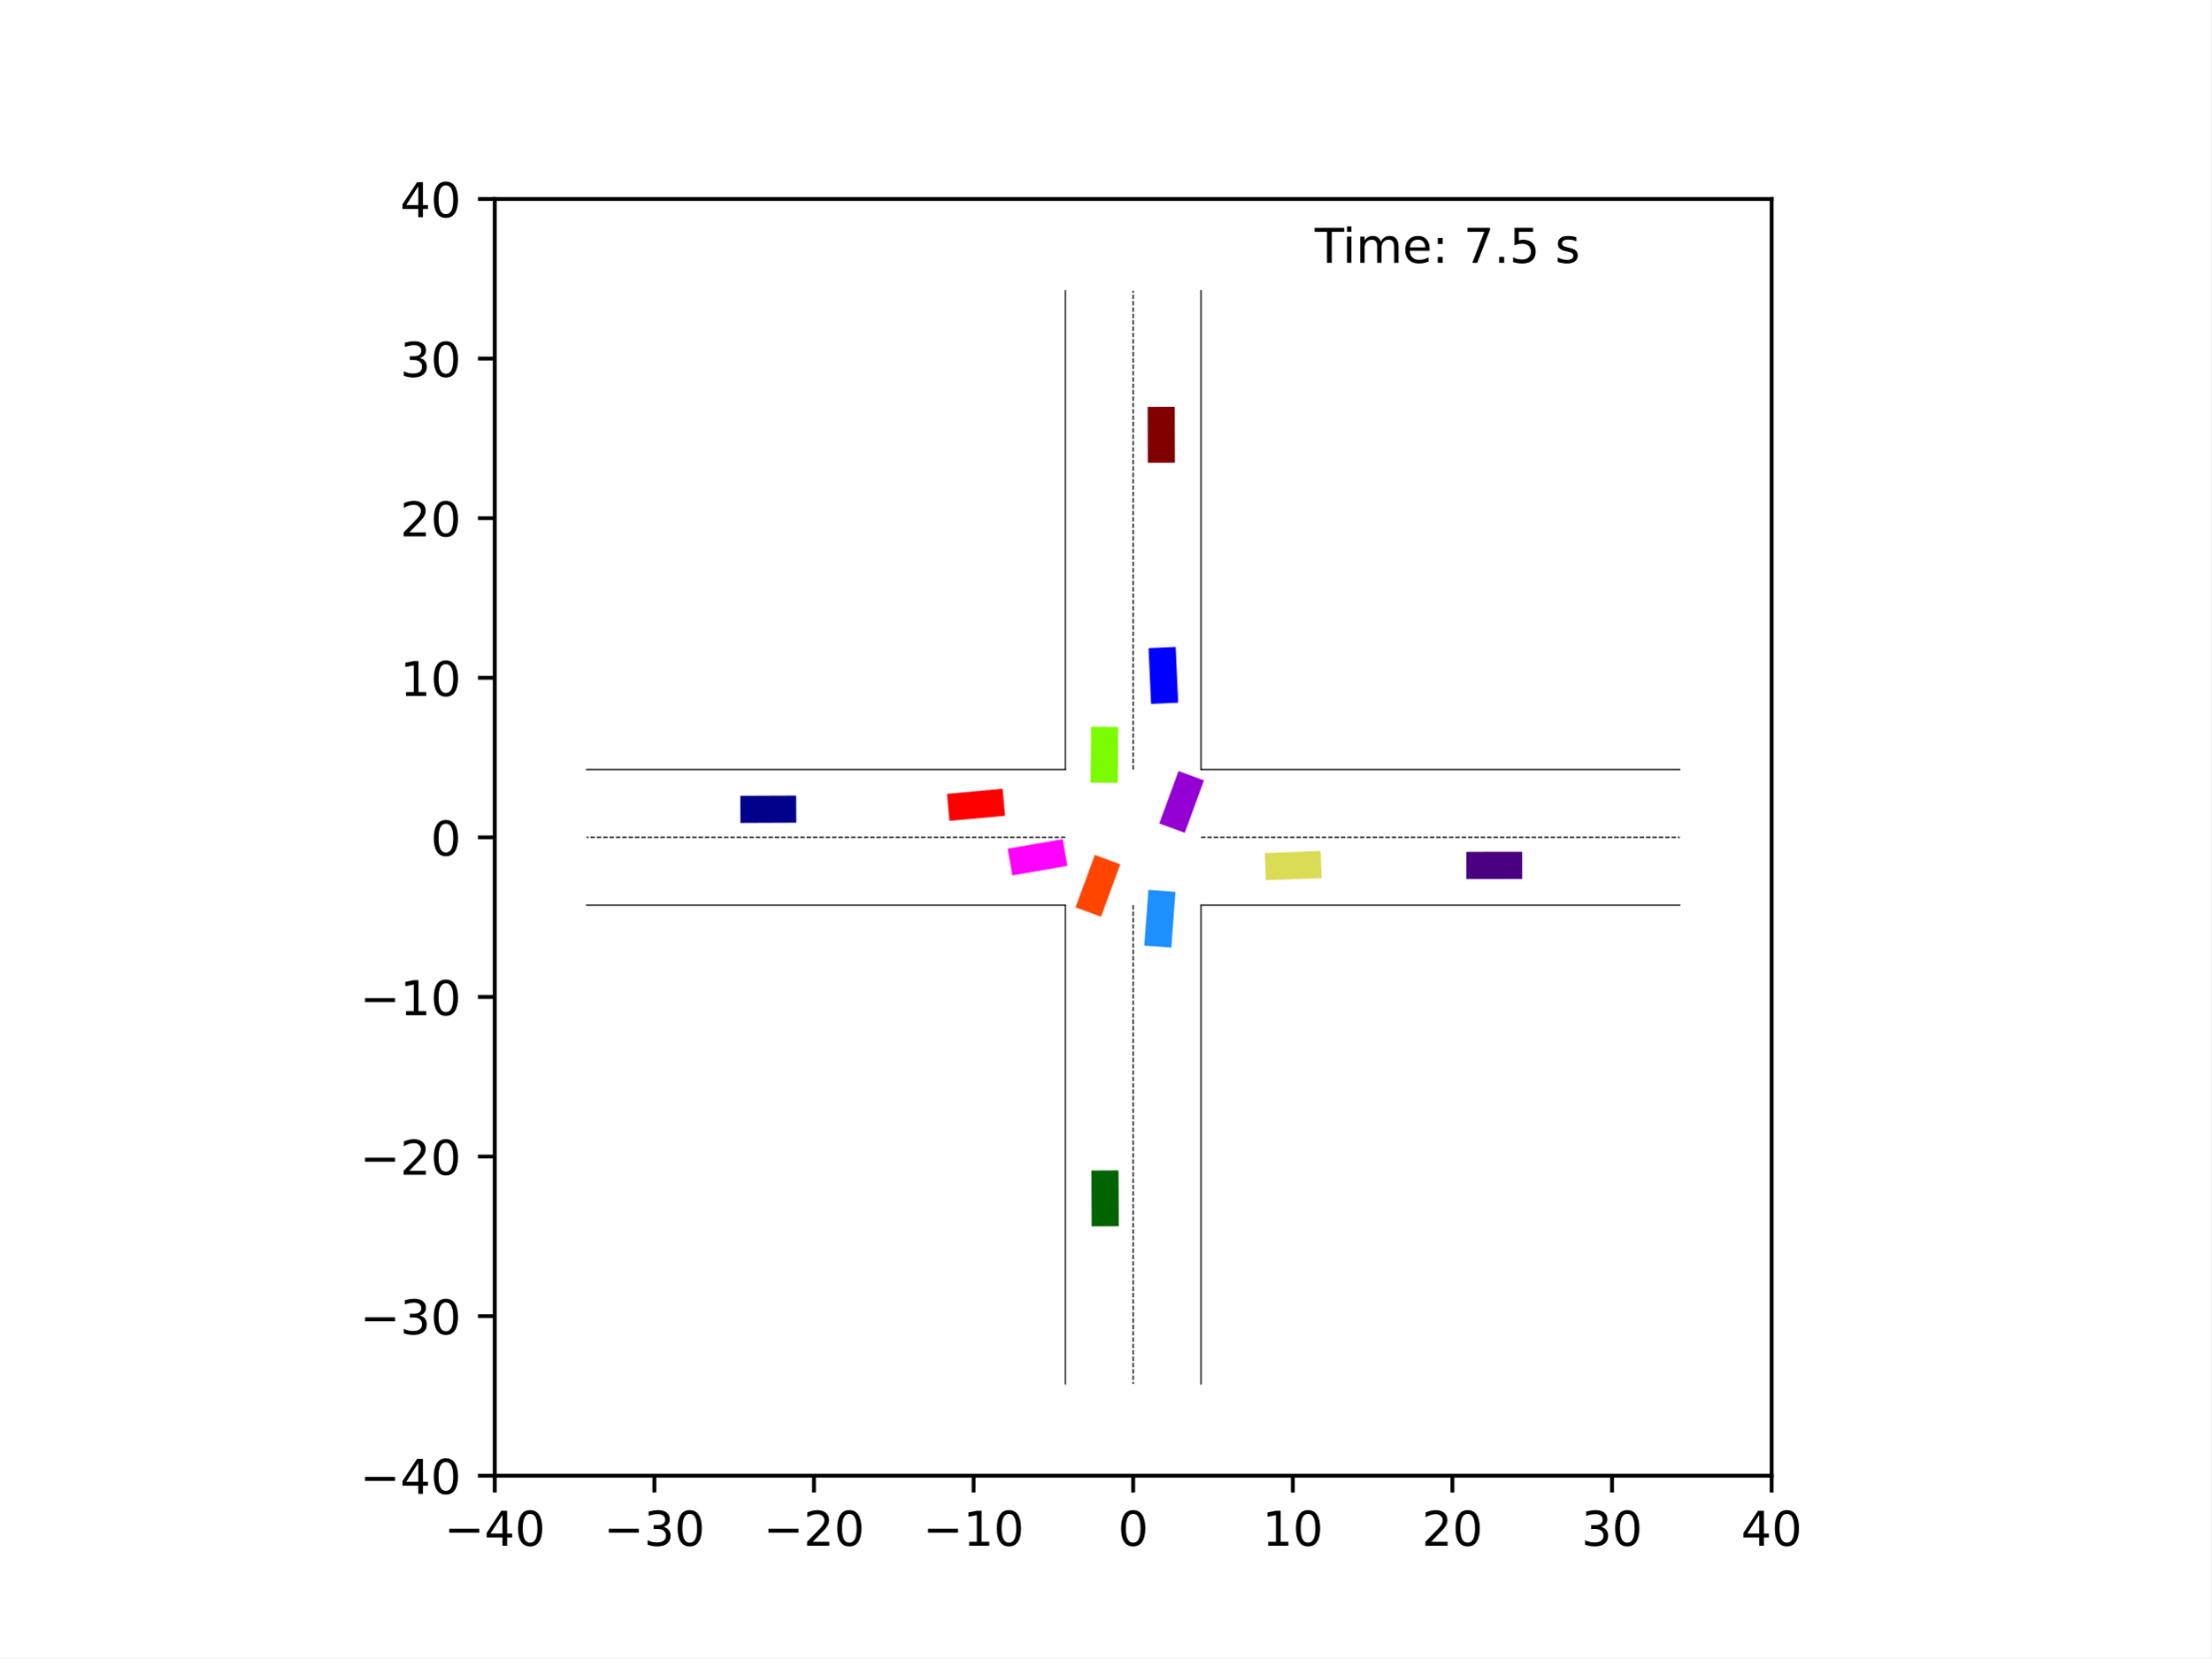
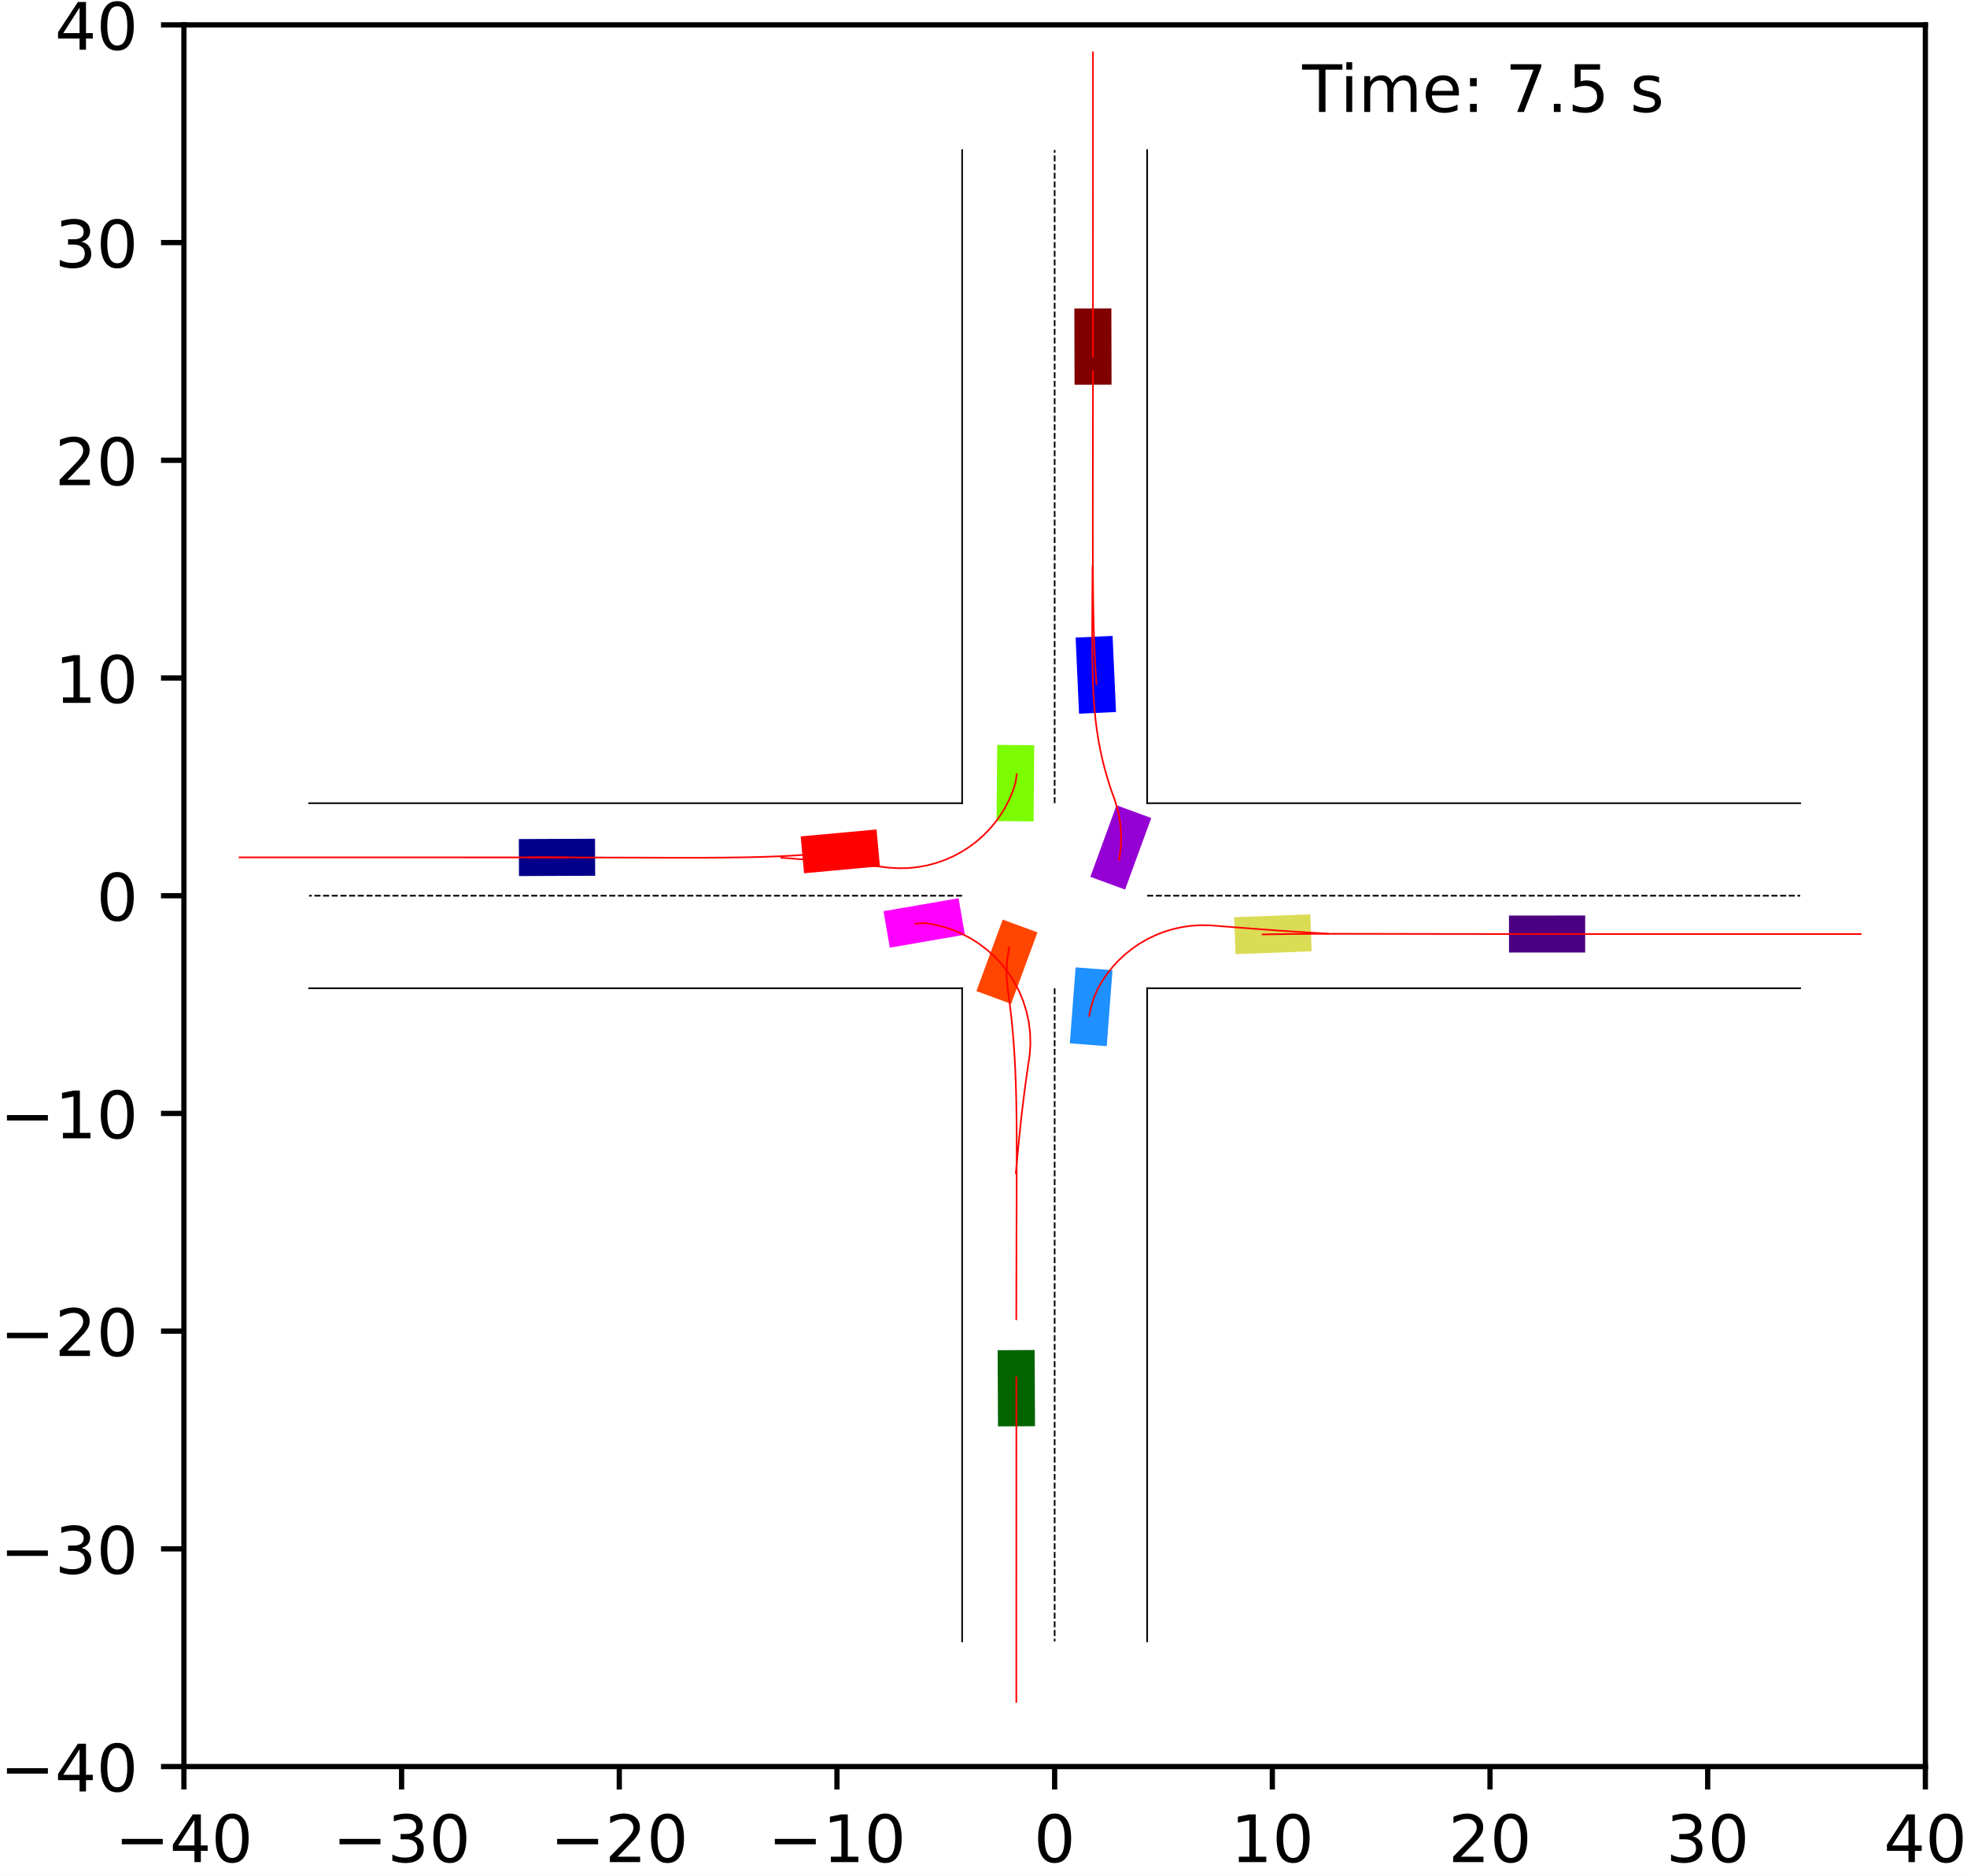
- <svg xmlns="http://www.w3.org/2000/svg" xmlns:xlink="http://www.w3.org/1999/xlink" width="460.8pt" height="345.6pt" viewBox="0 0 460.8 345.6" version="1.1">
+ <svg xmlns="http://www.w3.org/2000/svg" xmlns:xlink="http://www.w3.org/1999/xlink" width="300.579pt" height="286.589pt" viewBox="0 0 300.579 286.589" version="1.1">
  <defs>
    <style type="text/css">*{stroke-linejoin: round; stroke-linecap: butt}</style>
  </defs>
  <g id="figure_1">
    <g id="patch_1">
-       <path d="M 0 345.6  L 460.8 345.6  L 460.8 0  L 0 0  z " style="fill: #ffffff" />
+       <path d="M 0 286.589  L 300.579 286.589  L 300.579 0  L 0 0  z " style="fill: #ffffff" />
    </g>
    <g id="axes_1">
      <g id="patch_2">
-         <path d="M 103.104 307.584  L 369.216 307.584  L 369.216 41.472  L 103.104 41.472  z " style="fill: #ffffff" />
+         <path d="M 28.105 269.911  L 294.217 269.911  L 294.217 3.799  L 28.105 3.799  z " style="fill: #ffffff" />
      </g>
      <g id="patch_3">
-         <path d="M 165.924 165.824  L 154.282 165.87  L 154.304 171.525  L 165.947 171.478  z " clip-path="url(#peabeed988a)" style="fill: #00008b" />
+         <path d="M 90.926 128.151  L 79.283 128.197  L 79.306 133.852  L 90.948 133.806  z " clip-path="url(#pcbe30317bc)" style="fill: #00008b" />
      </g>
      <g id="patch_4">
-         <path d="M 244.856 96.439  L 244.826 84.796  L 239.172 84.811  L 239.202 96.453  z " clip-path="url(#peabeed988a)" style="fill: #800000" />
+         <path d="M 169.857 58.766  L 169.827 47.123  L 164.172 47.138  L 164.202 58.78  z " clip-path="url(#pcbe30317bc)" style="fill: #800000" />
      </g>
      <g id="patch_5">
-         <path d="M 227.448 243.969  L 227.506 255.611  L 233.161 255.583  L 233.103 243.941  z " clip-path="url(#peabeed988a)" style="fill: #006400" />
+         <path d="M 152.449 206.296  L 152.506 217.938  L 158.161 217.91  L 158.104 206.268  z " clip-path="url(#pcbe30317bc)" style="fill: #006400" />
      </g>
      <g id="patch_6">
-         <path d="M 305.59 183.212  L 317.232 183.207  L 317.23 177.552  L 305.588 177.557  z " clip-path="url(#peabeed988a)" style="fill: #4b0082" />
+         <path d="M 230.591 145.539  L 242.233 145.535  L 242.231 139.88  L 230.588 139.884  z " clip-path="url(#pcbe30317bc)" style="fill: #4b0082" />
      </g>
      <g id="patch_7">
-         <path d="M 245.539 146.461  L 245.013 134.83  L 239.364 135.086  L 239.89 146.716  z " clip-path="url(#peabeed988a)" style="fill: #0000ff" />
+         <path d="M 170.539 108.79  L 170.015 97.16  L 164.365 97.414  L 164.889 109.045  z " clip-path="url(#pcbe30317bc)" style="fill: #0000ff" />
      </g>
      <g id="patch_8">
-         <path d="M 208.944 164.401  L 197.351 165.466  L 197.868 171.098  L 209.462 170.033  z " clip-path="url(#peabeed988a)" style="fill: #ff0000" />
+         <path d="M 133.945 126.731  L 122.352 127.795  L 122.869 133.426  L 134.462 132.362  z " clip-path="url(#pcbe30317bc)" style="fill: #ff0000" />
      </g>
      <g id="patch_9">
-         <path d="M 263.799 183.458  L 275.434 183.025  L 275.223 177.374  L 263.589 177.807  z " clip-path="url(#peabeed988a)" style="fill: #dbdc56" />
+         <path d="M 188.802 145.79  L 200.437 145.35  L 200.223 139.699  L 188.589 140.139  z " clip-path="url(#pcbe30317bc)" style="fill: #dbdc56" />
      </g>
      <g id="patch_10">
-         <path d="M 246.908 173.585  L 250.915 162.654  L 245.606 160.708  L 241.599 171.639  z " clip-path="url(#peabeed988a)" style="fill: #9400d3" />
+         <path d="M 171.925 135.916  L 175.927 124.983  L 170.617 123.039  L 166.615 133.972  z " clip-path="url(#pcbe30317bc)" style="fill: #9400d3" />
      </g>
      <g id="patch_11">
-         <path d="M 244.107 197.508  L 244.97 185.897  L 239.331 185.478  L 238.468 197.088  z " clip-path="url(#peabeed988a)" style="fill: #1e90ff" />
+         <path d="M 169.119 159.842  L 170.003 148.233  L 164.364 147.804  L 163.48 159.413  z " clip-path="url(#pcbe30317bc)" style="fill: #1e90ff" />
      </g>
      <g id="patch_12">
-         <path d="M 228.166 178.191  L 224.15 189.119  L 229.458 191.07  L 233.473 180.142  z " clip-path="url(#peabeed988a)" style="fill: #ff4500" />
+         <path d="M 153.227 140.502  L 149.206 151.428  L 154.513 153.381  L 158.534 142.455  z " clip-path="url(#pcbe30317bc)" style="fill: #ff4500" />
      </g>
      <g id="patch_13">
-         <path d="M 227.385 151.486  L 227.288 163.128  L 232.942 163.175  L 233.039 151.533  z " clip-path="url(#peabeed988a)" style="fill: #7cfc00" />
+         <path d="M 152.384 113.813  L 152.288 125.455  L 157.943 125.501  L 158.038 113.859  z " clip-path="url(#pcbe30317bc)" style="fill: #7cfc00" />
      </g>
      <g id="patch_14">
-         <path d="M 210.97 182.464  L 222.442 180.479  L 221.478 174.907  L 210.006 176.891  z " clip-path="url(#peabeed988a)" style="fill: #ff00ff" />
+         <path d="M 135.971 144.794  L 147.444 142.813  L 146.481 137.24  L 135.009 139.222  z " clip-path="url(#pcbe30317bc)" style="fill: #ff00ff" />
      </g>
      <g id="matplotlib.axis_1">
        <g id="xtick_1">
          <g id="line2d_1">
            <defs>
-               <path id="medadb342d0" d="M 0 0  L 0 3.5  " style="stroke: #000000; stroke-width: 0.8" />
+               <path id="m600cafced4" d="M 0 0  L 0 3.5  " style="stroke: #000000; stroke-width: 0.8" />
            </defs>
            <g>
-               <use xlink:href="#medadb342d0" x="103.104" y="307.584" style="stroke: #000000; stroke-width: 0.8" />
+               <use xlink:href="#m600cafced4" x="28.105" y="269.911" style="stroke: #000000; stroke-width: 0.8" />
            </g>
          </g>
          <g id="text_1">
-             <g transform="translate(92.55166 322.1824) scale(0.1 -0.1)">
+             <g transform="translate(17.55234 284.5097) scale(0.1 -0.1)">
              <defs>
                <path id="DejaVuSans-2212" d="M 678 2272  L 4684 2272  L 4684 1741  L 678 1741  L 678 2272  z " transform="scale(0.015625)" />
                <path id="DejaVuSans-34" d="M 2419 4116  L 825 1625  L 2419 1625  L 2419 4116  z M 2253 4666  L 3047 4666  L 3047 1625  L 3713 1625  L 3713 1100  L 3047 1100  L 3047 0  L 2419 0  L 2419 1100  L 313 1100  L 313 1709  L 2253 4666  z " transform="scale(0.015625)" />
                <path id="DejaVuSans-30" d="M 2034 4250  Q 1547 4250 1301 3770  Q 1056 3291 1056 2328  Q 1056 1369 1301 889  Q 1547 409 2034 409  Q 2525 409 2770 889  Q 3016 1369 3016 2328  Q 3016 3291 2770 3770  Q 2525 4250 2034 4250  z M 2034 4750  Q 2819 4750 3233 4129  Q 3647 3509 3647 2328  Q 3647 1150 3233 529  Q 2819 -91 2034 -91  Q 1250 -91 836 529  Q 422 1150 422 2328  Q 422 3509 836 4129  Q 1250 4750 2034 4750  z " transform="scale(0.015625)" />
              </defs>
              <use xlink:href="#DejaVuSans-2212" />
              <use xlink:href="#DejaVuSans-34" x="83.789" />
              <use xlink:href="#DejaVuSans-30" x="147.412" />
            </g>
          </g>
        </g>
        <g id="xtick_2">
          <g id="line2d_2">
            <g>
-               <use xlink:href="#medadb342d0" x="136.368" y="307.584" style="stroke: #000000; stroke-width: 0.8" />
+               <use xlink:href="#m600cafced4" x="61.369" y="269.911" style="stroke: #000000; stroke-width: 0.8" />
            </g>
          </g>
          <g id="text_2">
-             <g transform="translate(125.8157 322.1824) scale(0.1 -0.1)">
+             <g transform="translate(50.81634 284.5097) scale(0.1 -0.1)">
              <defs>
                <path id="DejaVuSans-33" d="M 2597 2516  Q 3050 2419 3304 2112  Q 3559 1806 3559 1356  Q 3559 666 3084 287  Q 2609 -91 1734 -91  Q 1441 -91 1130 -33  Q 819 25 488 141  L 488 750  Q 750 597 1062 519  Q 1375 441 1716 441  Q 2309 441 2620 675  Q 2931 909 2931 1356  Q 2931 1769 2642 2001  Q 2353 2234 1838 2234  L 1294 2234  L 1294 2753  L 1863 2753  Q 2328 2753 2575 2939  Q 2822 3125 2822 3475  Q 2822 3834 2567 4026  Q 2313 4219 1838 4219  Q 1578 4219 1281 4162  Q 984 4106 628 3988  L 628 4550  Q 988 4650 1302 4700  Q 1616 4750 1894 4750  Q 2613 4750 3031 4423  Q 3450 4097 3450 3541  Q 3450 3153 3228 2886  Q 3006 2619 2597 2516  z " transform="scale(0.015625)" />
              </defs>
              <use xlink:href="#DejaVuSans-2212" />
              <use xlink:href="#DejaVuSans-33" x="83.789" />
              <use xlink:href="#DejaVuSans-30" x="147.412" />
            </g>
          </g>
        </g>
        <g id="xtick_3">
          <g id="line2d_3">
            <g>
-               <use xlink:href="#medadb342d0" x="169.632" y="307.584" style="stroke: #000000; stroke-width: 0.8" />
+               <use xlink:href="#m600cafced4" x="94.633" y="269.911" style="stroke: #000000; stroke-width: 0.8" />
            </g>
          </g>
          <g id="text_3">
-             <g transform="translate(159.0797 322.1824) scale(0.1 -0.1)">
+             <g transform="translate(84.08034 284.5097) scale(0.1 -0.1)">
              <defs>
                <path id="DejaVuSans-32" d="M 1228 531  L 3431 531  L 3431 0  L 469 0  L 469 531  Q 828 903 1448 1529  Q 2069 2156 2228 2338  Q 2531 2678 2651 2914  Q 2772 3150 2772 3378  Q 2772 3750 2511 3984  Q 2250 4219 1831 4219  Q 1534 4219 1204 4116  Q 875 4013 500 3803  L 500 4441  Q 881 4594 1212 4672  Q 1544 4750 1819 4750  Q 2544 4750 2975 4387  Q 3406 4025 3406 3419  Q 3406 3131 3298 2873  Q 3191 2616 2906 2266  Q 2828 2175 2409 1742  Q 1991 1309 1228 531  z " transform="scale(0.015625)" />
              </defs>
              <use xlink:href="#DejaVuSans-2212" />
              <use xlink:href="#DejaVuSans-32" x="83.789" />
              <use xlink:href="#DejaVuSans-30" x="147.412" />
            </g>
          </g>
        </g>
        <g id="xtick_4">
          <g id="line2d_4">
            <g>
-               <use xlink:href="#medadb342d0" x="202.896" y="307.584" style="stroke: #000000; stroke-width: 0.8" />
+               <use xlink:href="#m600cafced4" x="127.897" y="269.911" style="stroke: #000000; stroke-width: 0.8" />
            </g>
          </g>
          <g id="text_4">
-             <g transform="translate(192.3437 322.1824) scale(0.1 -0.1)">
+             <g transform="translate(117.3443 284.5097) scale(0.1 -0.1)">
              <defs>
                <path id="DejaVuSans-31" d="M 794 531  L 1825 531  L 1825 4091  L 703 3866  L 703 4441  L 1819 4666  L 2450 4666  L 2450 531  L 3481 531  L 3481 0  L 794 0  L 794 531  z " transform="scale(0.015625)" />
              </defs>
              <use xlink:href="#DejaVuSans-2212" />
              <use xlink:href="#DejaVuSans-31" x="83.789" />
              <use xlink:href="#DejaVuSans-30" x="147.412" />
            </g>
          </g>
        </g>
        <g id="xtick_5">
          <g id="line2d_5">
            <g>
-               <use xlink:href="#medadb342d0" x="236.16" y="307.584" style="stroke: #000000; stroke-width: 0.8" />
+               <use xlink:href="#m600cafced4" x="161.161" y="269.911" style="stroke: #000000; stroke-width: 0.8" />
            </g>
          </g>
          <g id="text_5">
-             <g transform="translate(232.9787 322.1824) scale(0.1 -0.1)">
+             <g transform="translate(157.9794 284.5097) scale(0.1 -0.1)">
              <use xlink:href="#DejaVuSans-30" />
            </g>
          </g>
        </g>
        <g id="xtick_6">
          <g id="line2d_6">
            <g>
-               <use xlink:href="#medadb342d0" x="269.424" y="307.584" style="stroke: #000000; stroke-width: 0.8" />
+               <use xlink:href="#m600cafced4" x="194.425" y="269.911" style="stroke: #000000; stroke-width: 0.8" />
            </g>
          </g>
          <g id="text_6">
-             <g transform="translate(263.0615 322.1824) scale(0.1 -0.1)">
+             <g transform="translate(188.0622 284.5097) scale(0.1 -0.1)">
              <use xlink:href="#DejaVuSans-31" />
              <use xlink:href="#DejaVuSans-30" x="63.623" />
            </g>
          </g>
        </g>
        <g id="xtick_7">
          <g id="line2d_7">
            <g>
-               <use xlink:href="#medadb342d0" x="302.688" y="307.584" style="stroke: #000000; stroke-width: 0.8" />
+               <use xlink:href="#m600cafced4" x="227.689" y="269.911" style="stroke: #000000; stroke-width: 0.8" />
            </g>
          </g>
          <g id="text_7">
-             <g transform="translate(296.3255 322.1824) scale(0.1 -0.1)">
+             <g transform="translate(221.3262 284.5097) scale(0.1 -0.1)">
              <use xlink:href="#DejaVuSans-32" />
              <use xlink:href="#DejaVuSans-30" x="63.623" />
            </g>
          </g>
        </g>
        <g id="xtick_8">
          <g id="line2d_8">
            <g>
-               <use xlink:href="#medadb342d0" x="335.952" y="307.584" style="stroke: #000000; stroke-width: 0.8" />
+               <use xlink:href="#m600cafced4" x="260.953" y="269.911" style="stroke: #000000; stroke-width: 0.8" />
            </g>
          </g>
          <g id="text_8">
-             <g transform="translate(329.5895 322.1824) scale(0.1 -0.1)">
+             <g transform="translate(254.5902 284.5097) scale(0.1 -0.1)">
              <use xlink:href="#DejaVuSans-33" />
              <use xlink:href="#DejaVuSans-30" x="63.623" />
            </g>
          </g>
        </g>
        <g id="xtick_9">
          <g id="line2d_9">
            <g>
-               <use xlink:href="#medadb342d0" x="369.216" y="307.584" style="stroke: #000000; stroke-width: 0.8" />
+               <use xlink:href="#m600cafced4" x="294.217" y="269.911" style="stroke: #000000; stroke-width: 0.8" />
            </g>
          </g>
          <g id="text_9">
-             <g transform="translate(362.8535 322.1824) scale(0.1 -0.1)">
+             <g transform="translate(287.8542 284.5097) scale(0.1 -0.1)">
              <use xlink:href="#DejaVuSans-34" />
              <use xlink:href="#DejaVuSans-30" x="63.623" />
            </g>
          </g>
        </g>
      </g>
      <g id="matplotlib.axis_2">
        <g id="ytick_1">
          <g id="line2d_10">
            <defs>
-               <path id="m76339ab930" d="M 0 0  L -3.5 0  " style="stroke: #000000; stroke-width: 0.8" />
+               <path id="mbf35272966" d="M 0 0  L -3.5 0  " style="stroke: #000000; stroke-width: 0.8" />
            </defs>
            <g>
-               <use xlink:href="#m76339ab930" x="103.104" y="307.584" style="stroke: #000000; stroke-width: 0.8" />
+               <use xlink:href="#mbf35272966" x="28.105" y="269.911" style="stroke: #000000; stroke-width: 0.8" />
            </g>
          </g>
          <g id="text_10">
-             <g transform="translate(74.99931 311.3832) scale(0.1 -0.1)">
+             <g transform="translate(0 273.7104) scale(0.1 -0.1)">
              <use xlink:href="#DejaVuSans-2212" />
              <use xlink:href="#DejaVuSans-34" x="83.789" />
              <use xlink:href="#DejaVuSans-30" x="147.412" />
            </g>
          </g>
        </g>
        <g id="ytick_2">
          <g id="line2d_11">
            <g>
-               <use xlink:href="#m76339ab930" x="103.104" y="274.32" style="stroke: #000000; stroke-width: 0.8" />
+               <use xlink:href="#mbf35272966" x="28.105" y="236.647" style="stroke: #000000; stroke-width: 0.8" />
            </g>
          </g>
          <g id="text_11">
-             <g transform="translate(74.99931 278.1192) scale(0.1 -0.1)">
+             <g transform="translate(0 240.4464) scale(0.1 -0.1)">
              <use xlink:href="#DejaVuSans-2212" />
              <use xlink:href="#DejaVuSans-33" x="83.789" />
              <use xlink:href="#DejaVuSans-30" x="147.412" />
            </g>
          </g>
        </g>
        <g id="ytick_3">
          <g id="line2d_12">
            <g>
-               <use xlink:href="#m76339ab930" x="103.104" y="241.056" style="stroke: #000000; stroke-width: 0.8" />
+               <use xlink:href="#mbf35272966" x="28.105" y="203.383" style="stroke: #000000; stroke-width: 0.8" />
            </g>
          </g>
          <g id="text_12">
-             <g transform="translate(74.99931 244.8552) scale(0.1 -0.1)">
+             <g transform="translate(0 207.1824) scale(0.1 -0.1)">
              <use xlink:href="#DejaVuSans-2212" />
              <use xlink:href="#DejaVuSans-32" x="83.789" />
              <use xlink:href="#DejaVuSans-30" x="147.412" />
            </g>
          </g>
        </g>
        <g id="ytick_4">
          <g id="line2d_13">
            <g>
-               <use xlink:href="#m76339ab930" x="103.104" y="207.792" style="stroke: #000000; stroke-width: 0.8" />
+               <use xlink:href="#mbf35272966" x="28.105" y="170.119" style="stroke: #000000; stroke-width: 0.8" />
            </g>
          </g>
          <g id="text_13">
-             <g transform="translate(74.99931 211.5912) scale(0.1 -0.1)">
+             <g transform="translate(0 173.9184) scale(0.1 -0.1)">
              <use xlink:href="#DejaVuSans-2212" />
              <use xlink:href="#DejaVuSans-31" x="83.789" />
              <use xlink:href="#DejaVuSans-30" x="147.412" />
            </g>
          </g>
        </g>
        <g id="ytick_5">
          <g id="line2d_14">
            <g>
-               <use xlink:href="#m76339ab930" x="103.104" y="174.528" style="stroke: #000000; stroke-width: 0.8" />
+               <use xlink:href="#mbf35272966" x="28.105" y="136.855" style="stroke: #000000; stroke-width: 0.8" />
            </g>
          </g>
          <g id="text_14">
-             <g transform="translate(89.7415 178.3272) scale(0.1 -0.1)">
+             <g transform="translate(14.74219 140.6544) scale(0.1 -0.1)">
              <use xlink:href="#DejaVuSans-30" />
            </g>
          </g>
        </g>
        <g id="ytick_6">
          <g id="line2d_15">
            <g>
-               <use xlink:href="#m76339ab930" x="103.104" y="141.264" style="stroke: #000000; stroke-width: 0.8" />
+               <use xlink:href="#mbf35272966" x="28.105" y="103.591" style="stroke: #000000; stroke-width: 0.8" />
            </g>
          </g>
          <g id="text_15">
-             <g transform="translate(83.379 145.0632) scale(0.1 -0.1)">
+             <g transform="translate(8.379688 107.3904) scale(0.1 -0.1)">
              <use xlink:href="#DejaVuSans-31" />
              <use xlink:href="#DejaVuSans-30" x="63.623" />
            </g>
          </g>
        </g>
        <g id="ytick_7">
          <g id="line2d_16">
            <g>
-               <use xlink:href="#m76339ab930" x="103.104" y="108" style="stroke: #000000; stroke-width: 0.8" />
+               <use xlink:href="#mbf35272966" x="28.105" y="70.327" style="stroke: #000000; stroke-width: 0.8" />
            </g>
          </g>
          <g id="text_16">
-             <g transform="translate(83.379 111.7992) scale(0.1 -0.1)">
+             <g transform="translate(8.379688 74.12644) scale(0.1 -0.1)">
              <use xlink:href="#DejaVuSans-32" />
              <use xlink:href="#DejaVuSans-30" x="63.623" />
            </g>
          </g>
        </g>
        <g id="ytick_8">
          <g id="line2d_17">
            <g>
-               <use xlink:href="#m76339ab930" x="103.104" y="74.736" style="stroke: #000000; stroke-width: 0.8" />
+               <use xlink:href="#mbf35272966" x="28.105" y="37.063" style="stroke: #000000; stroke-width: 0.8" />
            </g>
          </g>
          <g id="text_17">
-             <g transform="translate(83.379 78.53522) scale(0.1 -0.1)">
+             <g transform="translate(8.379688 40.86244) scale(0.1 -0.1)">
              <use xlink:href="#DejaVuSans-33" />
              <use xlink:href="#DejaVuSans-30" x="63.623" />
            </g>
          </g>
        </g>
        <g id="ytick_9">
          <g id="line2d_18">
            <g>
-               <use xlink:href="#m76339ab930" x="103.104" y="41.472" style="stroke: #000000; stroke-width: 0.8" />
+               <use xlink:href="#mbf35272966" x="28.105" y="3.799" style="stroke: #000000; stroke-width: 0.8" />
            </g>
          </g>
          <g id="text_18">
-             <g transform="translate(83.379 45.27122) scale(0.1 -0.1)">
+             <g transform="translate(8.379688 7.598437) scale(0.1 -0.1)">
              <use xlink:href="#DejaVuSans-34" />
              <use xlink:href="#DejaVuSans-30" x="63.623" />
            </g>
          </g>
        </g>
      </g>
      <g id="line2d_19">
-         <path d="M 250.297 288.457  L 250.297 188.665  " clip-path="url(#peabeed988a)" style="fill: none; stroke: #000000; stroke-width: 0.25; stroke-linecap: square" />
+         <path d="M 175.298 250.784  L 175.298 150.992  " clip-path="url(#pcbe30317bc)" style="fill: none; stroke: #000000; stroke-width: 0.25; stroke-linecap: square" />
      </g>
      <g id="line2d_20">
-         <path d="M 250.297 188.665  L 350.089 188.665  " clip-path="url(#peabeed988a)" style="fill: none; stroke: #000000; stroke-width: 0.25; stroke-linecap: square" />
+         <path d="M 175.298 150.992  L 275.09 150.992  " clip-path="url(#pcbe30317bc)" style="fill: none; stroke: #000000; stroke-width: 0.25; stroke-linecap: square" />
      </g>
      <g id="line2d_21">
-         <path d="M 350.089 160.391  L 250.297 160.391  " clip-path="url(#peabeed988a)" style="fill: none; stroke: #000000; stroke-width: 0.25; stroke-linecap: square" />
+         <path d="M 275.09 122.718  L 175.298 122.718  " clip-path="url(#pcbe30317bc)" style="fill: none; stroke: #000000; stroke-width: 0.25; stroke-linecap: square" />
      </g>
      <g id="line2d_22">
-         <path d="M 250.297 160.391  L 250.297 60.599  " clip-path="url(#peabeed988a)" style="fill: none; stroke: #000000; stroke-width: 0.25; stroke-linecap: square" />
+         <path d="M 175.298 122.718  L 175.298 22.926  " clip-path="url(#pcbe30317bc)" style="fill: none; stroke: #000000; stroke-width: 0.25; stroke-linecap: square" />
      </g>
      <g id="line2d_23">
-         <path d="M 222.023 60.599  L 222.023 160.391  " clip-path="url(#peabeed988a)" style="fill: none; stroke: #000000; stroke-width: 0.25; stroke-linecap: square" />
+         <path d="M 147.023 22.926  L 147.023 122.718  " clip-path="url(#pcbe30317bc)" style="fill: none; stroke: #000000; stroke-width: 0.25; stroke-linecap: square" />
      </g>
      <g id="line2d_24">
-         <path d="M 222.023 160.391  L 122.231 160.391  " clip-path="url(#peabeed988a)" style="fill: none; stroke: #000000; stroke-width: 0.25; stroke-linecap: square" />
+         <path d="M 147.023 122.718  L 47.231 122.718  " clip-path="url(#pcbe30317bc)" style="fill: none; stroke: #000000; stroke-width: 0.25; stroke-linecap: square" />
      </g>
      <g id="line2d_25">
-         <path d="M 122.231 188.665  L 222.023 188.665  " clip-path="url(#peabeed988a)" style="fill: none; stroke: #000000; stroke-width: 0.25; stroke-linecap: square" />
+         <path d="M 47.231 150.992  L 147.023 150.992  " clip-path="url(#pcbe30317bc)" style="fill: none; stroke: #000000; stroke-width: 0.25; stroke-linecap: square" />
      </g>
      <g id="line2d_26">
-         <path d="M 222.023 188.665  L 222.023 288.457  " clip-path="url(#peabeed988a)" style="fill: none; stroke: #000000; stroke-width: 0.25; stroke-linecap: square" />
+         <path d="M 147.023 150.992  L 147.023 250.784  " clip-path="url(#pcbe30317bc)" style="fill: none; stroke: #000000; stroke-width: 0.25; stroke-linecap: square" />
      </g>
      <g id="line2d_27">
-         <path d="M 250.297 174.528  L 350.089 174.528  " clip-path="url(#peabeed988a)" style="fill: none; stroke-dasharray: 0.925,0.4; stroke-dashoffset: 0; stroke: #000000; stroke-width: 0.25" />
+         <path d="M 175.298 136.855  L 275.09 136.855  " clip-path="url(#pcbe30317bc)" style="fill: none; stroke-dasharray: 0.925,0.4; stroke-dashoffset: 0; stroke: #000000; stroke-width: 0.25" />
      </g>
      <g id="line2d_28">
-         <path d="M 236.16 160.391  L 236.16 60.599  " clip-path="url(#peabeed988a)" style="fill: none; stroke-dasharray: 0.925,0.4; stroke-dashoffset: 0; stroke: #000000; stroke-width: 0.25" />
+         <path d="M 161.161 122.718  L 161.161 22.926  " clip-path="url(#pcbe30317bc)" style="fill: none; stroke-dasharray: 0.925,0.4; stroke-dashoffset: 0; stroke: #000000; stroke-width: 0.25" />
      </g>
      <g id="line2d_29">
-         <path d="M 222.023 174.528  L 122.231 174.528  " clip-path="url(#peabeed988a)" style="fill: none; stroke-dasharray: 0.925,0.4; stroke-dashoffset: 0; stroke: #000000; stroke-width: 0.25" />
+         <path d="M 147.023 136.855  L 47.231 136.855  " clip-path="url(#pcbe30317bc)" style="fill: none; stroke-dasharray: 0.925,0.4; stroke-dashoffset: 0; stroke: #000000; stroke-width: 0.25" />
      </g>
      <g id="line2d_30">
-         <path d="M 236.16 188.665  L 236.16 288.457  " clip-path="url(#peabeed988a)" style="fill: none; stroke-dasharray: 0.925,0.4; stroke-dashoffset: 0; stroke: #000000; stroke-width: 0.25" />
+         <path d="M 161.161 150.992  L 161.161 250.784  " clip-path="url(#pcbe30317bc)" style="fill: none; stroke-dasharray: 0.925,0.4; stroke-dashoffset: 0; stroke: #000000; stroke-width: 0.25" />
+       </g>
+       <g id="line2d_31">
+         <path d="M 86.786 131  L 85.116 131.001  L 83.445 131.003  L 81.774 131.004  L 80.102 131.005  L 78.431 131.005  L 76.759 131.005  L 75.087 131.005  L 73.414 131.004  L 71.742 131.004  L 70.069 131.003  L 68.396 131.003  L 66.723 131.002  L 65.051 131.002  L 63.378 131.001  L 61.704 131.001  L 60.031 131  L 58.358 131  L 56.685 131  L 55.012 131  L 53.339 131  L 51.665 131  L 49.992 130.999  L 48.319 130.999  L 46.646 130.999  L 44.973 130.999  L 43.299 130.999  L 41.626 130.999  L 39.953 130.999  L 38.28 130.999  L 36.606 130.999  " clip-path="url(#pcbe30317bc)" style="fill: none; stroke: #ff0000; stroke-width: 0.25; stroke-linecap: square" />
+       </g>
+       <g id="line2d_32">
+         <path d="M 167.015 54.504  L 167.015 52.952  L 167.014 51.4  L 167.013 49.848  L 167.013 48.297  L 167.013 46.745  L 167.013 45.195  L 167.013 43.644  L 167.013 42.094  L 167.014 40.543  L 167.014 38.993  L 167.014 37.443  L 167.015 35.893  L 167.015 34.343  L 167.015 32.793  L 167.015 31.243  L 167.016 29.693  L 167.016 28.144  L 167.016 26.594  L 167.016 25.044  L 167.016 23.494  L 167.016 21.944  L 167.016 20.394  L 167.016 18.844  L 167.016 17.294  L 167.017 15.744  L 167.017 14.194  L 167.017 12.644  L 167.017 11.094  L 167.017 9.544  L 167.017 7.994  " clip-path="url(#pcbe30317bc)" style="fill: none; stroke: #ff0000; stroke-width: 0.25; stroke-linecap: square" />
+       </g>
+       <g id="line2d_33">
+         <path d="M 155.303 210.448  L 155.305 212.103  L 155.308 213.758  L 155.309 215.413  L 155.31 217.067  L 155.311 218.721  L 155.311 220.375  L 155.311 222.029  L 155.31 223.682  L 155.31 225.335  L 155.309 226.988  L 155.309 228.641  L 155.308 230.294  L 155.308 231.947  L 155.307 233.599  L 155.307 235.252  L 155.306 236.904  L 155.306 238.556  L 155.306 240.209  L 155.305 241.861  L 155.305 243.513  L 155.305 245.165  L 155.305 246.817  L 155.305 248.469  L 155.305 250.121  L 155.305 251.773  L 155.305 253.425  L 155.305 255.077  L 155.305 256.728  L 155.305 258.38  L 155.305 260.032  " clip-path="url(#pcbe30317bc)" style="fill: none; stroke: #ff0000; stroke-width: 0.25; stroke-linecap: square" />
+       </g>
+       <g id="line2d_34">
+         <path d="M 234.756 142.709  L 236.411 142.709  L 238.065 142.709  L 239.719 142.71  L 241.373 142.71  L 243.027 142.71  L 244.681 142.71  L 246.334 142.71  L 247.987 142.71  L 249.64 142.71  L 251.293 142.711  L 252.946 142.711  L 254.599 142.711  L 256.252 142.711  L 257.904 142.711  L 259.557 142.711  L 261.209 142.711  L 262.861 142.711  L 264.513 142.711  L 266.166 142.711  L 267.818 142.711  L 269.47 142.711  L 271.122 142.711  L 272.774 142.711  L 274.426 142.711  L 276.078 142.711  L 277.73 142.711  L 279.382 142.711  L 281.034 142.711  L 282.686 142.711  L 284.338 142.711  " clip-path="url(#pcbe30317bc)" style="fill: none; stroke: #ff0000; stroke-width: 0.25; stroke-linecap: square" />
+       </g>
+       <g id="line2d_35">
+         <path d="M 167.561 104.521  L 167.452 103.102  L 167.368 101.668  L 167.295 100.216  L 167.232 98.746  L 167.178 97.259  L 167.133 95.753  L 167.097 94.231  L 167.067 92.692  L 167.044 91.137  L 167.026 89.567  L 167.013 87.984  L 167.004 86.389  L 166.998 84.783  L 166.994 83.166  L 166.992 81.541  L 166.992 79.909  L 166.992 78.269  L 166.994 76.624  L 166.996 74.974  L 166.998 73.32  L 167 71.663  L 167.003 70.003  L 167.005 68.341  L 167.007 66.677  L 167.009 65.012  L 167.011 63.346  L 167.012 61.68  L 167.014 60.013  L 167.016 58.345  L 167.017 56.678  " clip-path="url(#pcbe30317bc)" style="fill: none; stroke: #ff0000; stroke-width: 0.25; stroke-linecap: square" />
+       </g>
+       <g id="line2d_36">
+         <path d="M 129.958 129.858  L 128.407 130.078  L 126.843 130.259  L 125.268 130.417  L 123.683 130.553  L 122.089 130.667  L 120.486 130.762  L 118.876 130.839  L 117.258 130.9  L 115.634 130.948  L 114.005 130.984  L 112.371 131.01  L 110.732 131.028  L 109.09 131.04  L 107.445 131.047  L 105.797 131.049  L 104.147 131.049  L 102.494 131.048  L 100.84 131.044  L 99.185 131.04  L 97.529 131.035  L 95.872 131.031  L 94.214 131.026  L 92.556 131.022  L 90.898 131.018  L 89.239 131.014  L 87.58 131.01  L 85.921 131.007  L 84.262 131.004  L 82.603 131.001  L 80.944 130.998  " clip-path="url(#pcbe30317bc)" style="fill: none; stroke: #ff0000; stroke-width: 0.25; stroke-linecap: square" />
+       </g>
+       <g id="line2d_37">
+         <path d="M 192.937 142.769  L 194.513 142.744  L 196.09 142.72  L 197.672 142.702  L 199.258 142.689  L 200.851 142.681  L 202.449 142.677  L 204.054 142.675  L 205.665 142.675  L 207.284 142.677  L 208.908 142.679  L 210.539 142.682  L 212.176 142.685  L 213.818 142.689  L 215.465 142.692  L 217.117 142.695  L 218.773 142.698  L 220.432 142.7  L 222.095 142.703  L 223.761 142.705  L 225.429 142.706  L 227.1 142.708  L 228.772 142.709  L 230.445 142.709  L 232.12 142.71  L 233.796 142.711  L 235.472 142.711  L 237.149 142.711  L 238.826 142.712  L 240.503 142.712  L 242.18 142.712  " clip-path="url(#pcbe30317bc)" style="fill: none; stroke: #ff0000; stroke-width: 0.25; stroke-linecap: square" />
+       </g>
+       <g id="line2d_38">
+         <path d="M 171.024 131.363  L 171.271 129.477  L 171.32 127.612  L 171.181 125.791  L 170.869 124.032  L 170.398 122.351  L 169.814 120.75  L 169.304 119.166  L 168.855 117.602  L 168.463 116.06  L 168.127 114.538  L 167.845 113.037  L 167.614 111.553  L 167.427 110.088  L 167.279 108.639  L 167.164 107.206  L 167.077 105.786  L 167.013 104.379  L 166.968 102.982  L 166.936 101.594  L 166.917 100.213  L 166.906 98.839  L 166.902 97.468  L 166.902 96.102  L 166.906 94.738  L 166.912 93.375  L 166.919 92.014  L 166.927 90.654  L 166.934 89.294  L 166.942 87.934  L 166.949 86.574  " clip-path="url(#pcbe30317bc)" style="fill: none; stroke: #ff0000; stroke-width: 0.25; stroke-linecap: square" />
+       </g>
+       <g id="line2d_39">
+         <path d="M 166.436 155.209  L 166.741 153.823  L 167.15 152.476  L 167.69 151.186  L 168.378 149.978  L 169.152 148.831  L 170.009 147.748  L 170.943 146.735  L 171.951 145.796  L 173.029 144.934  L 174.172 144.154  L 175.377 143.46  L 176.637 142.856  L 177.949 142.348  L 179.306 141.94  L 180.701 141.636  L 182.127 141.441  L 183.575 141.359  L 185.035 141.393  L 186.5 141.508  L 187.973 141.621  L 189.452 141.735  L 190.938 141.85  L 192.428 141.964  L 193.922 142.075  L 195.419 142.183  L 196.918 142.286  L 198.419 142.384  L 199.921 142.478  L 201.423 142.569  L 202.926 142.659  " clip-path="url(#pcbe30317bc)" style="fill: none; stroke: #ff0000; stroke-width: 0.25; stroke-linecap: square" />
+       </g>
+       <g id="line2d_40">
+         <path d="M 154.204 144.731  L 153.87 146.941  L 153.809 149.132  L 154.009 151.266  L 154.293 153.342  L 154.536 155.376  L 154.737 157.368  L 154.898 159.321  L 155.026 161.239  L 155.127 163.127  L 155.204 164.991  L 155.263 166.836  L 155.305 168.666  L 155.333 170.487  L 155.351 172.302  L 155.361 174.115  L 155.364 175.926  L 155.364 177.739  L 155.36 179.555  L 155.355 181.373  L 155.349 183.196  L 155.343 185.021  L 155.337 186.851  L 155.331 188.684  L 155.325 190.519  L 155.32 192.357  L 155.316 194.197  L 155.311 196.038  L 155.308 197.88  L 155.304 199.722  L 155.3 201.565  " clip-path="url(#pcbe30317bc)" style="fill: none; stroke: #ff0000; stroke-width: 0.25; stroke-linecap: square" />
+       </g>
+       <g id="line2d_41">
+         <path d="M 155.378 118.279  L 155.163 119.657  L 154.734 120.974  L 154.191 122.238  L 153.558 123.453  L 152.837 124.613  L 152.033 125.713  L 151.149 126.751  L 150.189 127.721  L 149.156 128.62  L 148.053 129.442  L 146.885 130.182  L 145.655 130.836  L 144.369 131.399  L 143.033 131.865  L 141.651 132.229  L 140.233 132.485  L 138.787 132.63  L 137.323 132.659  L 135.851 132.569  L 134.378 132.402  L 132.896 132.244  L 131.407 132.091  L 129.914 131.943  L 128.416 131.799  L 126.915 131.661  L 125.411 131.529  L 123.906 131.404  L 122.4 131.285  L 120.893 131.169  L 119.385 131.055  " clip-path="url(#pcbe30317bc)" style="fill: none; stroke: #ff0000; stroke-width: 0.25; stroke-linecap: square" />
+       </g>
+       <g id="line2d_42">
+         <path d="M 139.886 141.149  L 141.226 141.017  L 142.589 141.229  L 143.967 141.55  L 145.353 141.99  L 146.734 142.554  L 148.097 143.246  L 149.424 144.066  L 150.699 145.014  L 151.903 146.084  L 153.022 147.27  L 154.039 148.562  L 154.941 149.95  L 155.717 151.42  L 156.359 152.96  L 156.858 154.555  L 157.209 156.19  L 157.408 157.85  L 157.455 159.52  L 157.348 161.184  L 157.098 162.83  L 156.864 164.475  L 156.641 166.118  L 156.428 167.76  L 156.227 169.4  L 156.038 171.04  L 155.862 172.68  L 155.695 174.32  L 155.536 175.96  L 155.382 177.6  L 155.229 179.24  " clip-path="url(#pcbe30317bc)" style="fill: none; stroke: #ff0000; stroke-width: 0.25; stroke-linecap: square" />
      </g>
      <g id="patch_15">
-         <path d="M 103.104 307.584  L 103.104 41.472  " style="fill: none; stroke: #000000; stroke-width: 0.8; stroke-linejoin: miter; stroke-linecap: square" />
+         <path d="M 28.105 269.911  L 28.105 3.799  " style="fill: none; stroke: #000000; stroke-width: 0.8; stroke-linejoin: miter; stroke-linecap: square" />
      </g>
      <g id="patch_16">
-         <path d="M 369.216 307.584  L 369.216 41.472  " style="fill: none; stroke: #000000; stroke-width: 0.8; stroke-linejoin: miter; stroke-linecap: square" />
+         <path d="M 294.217 269.911  L 294.217 3.799  " style="fill: none; stroke: #000000; stroke-width: 0.8; stroke-linejoin: miter; stroke-linecap: square" />
      </g>
      <g id="patch_17">
-         <path d="M 103.104 307.584  L 369.216 307.584  " style="fill: none; stroke: #000000; stroke-width: 0.8; stroke-linejoin: miter; stroke-linecap: square" />
+         <path d="M 28.105 269.911  L 294.217 269.911  " style="fill: none; stroke: #000000; stroke-width: 0.8; stroke-linejoin: miter; stroke-linecap: square" />
      </g>
      <g id="patch_18">
-         <path d="M 103.104 41.472  L 369.216 41.472  " style="fill: none; stroke: #000000; stroke-width: 0.8; stroke-linejoin: miter; stroke-linecap: square" />
+         <path d="M 28.105 3.799  L 294.217 3.799  " style="fill: none; stroke: #000000; stroke-width: 0.8; stroke-linejoin: miter; stroke-linecap: square" />
      </g>
      <g id="text_19">
-         <g transform="translate(273.9945 54.7776) scale(0.1 -0.1)">
+         <g transform="translate(198.9952 17.10482) scale(0.1 -0.1)">
          <defs>
            <path id="DejaVuSans-54" d="M -19 4666  L 3928 4666  L 3928 4134  L 2272 4134  L 2272 0  L 1638 0  L 1638 4134  L -19 4134  L -19 4666  z " transform="scale(0.015625)" />
            <path id="DejaVuSans-69" d="M 603 3500  L 1178 3500  L 1178 0  L 603 0  L 603 3500  z M 603 4863  L 1178 4863  L 1178 4134  L 603 4134  L 603 4863  z " transform="scale(0.015625)" />
            <path id="DejaVuSans-6d" d="M 3328 2828  Q 3544 3216 3844 3400  Q 4144 3584 4550 3584  Q 5097 3584 5394 3201  Q 5691 2819 5691 2113  L 5691 0  L 5113 0  L 5113 2094  Q 5113 2597 4934 2840  Q 4756 3084 4391 3084  Q 3944 3084 3684 2787  Q 3425 2491 3425 1978  L 3425 0  L 2847 0  L 2847 2094  Q 2847 2600 2669 2842  Q 2491 3084 2119 3084  Q 1678 3084 1418 2786  Q 1159 2488 1159 1978  L 1159 0  L 581 0  L 581 3500  L 1159 3500  L 1159 2956  Q 1356 3278 1631 3431  Q 1906 3584 2284 3584  Q 2666 3584 2933 3390  Q 3200 3197 3328 2828  z " transform="scale(0.015625)" />
            <path id="DejaVuSans-65" d="M 3597 1894  L 3597 1613  L 953 1613  Q 991 1019 1311 708  Q 1631 397 2203 397  Q 2534 397 2845 478  Q 3156 559 3463 722  L 3463 178  Q 3153 47 2828 -22  Q 2503 -91 2169 -91  Q 1331 -91 842 396  Q 353 884 353 1716  Q 353 2575 817 3079  Q 1281 3584 2069 3584  Q 2775 3584 3186 3129  Q 3597 2675 3597 1894  z M 3022 2063  Q 3016 2534 2758 2815  Q 2500 3097 2075 3097  Q 1594 3097 1305 2825  Q 1016 2553 972 2059  L 3022 2063  z " transform="scale(0.015625)" />
            <path id="DejaVuSans-3a" d="M 750 794  L 1409 794  L 1409 0  L 750 0  L 750 794  z M 750 3309  L 1409 3309  L 1409 2516  L 750 2516  L 750 3309  z " transform="scale(0.015625)" />
            <path id="DejaVuSans-20" transform="scale(0.015625)" />
            <path id="DejaVuSans-37" d="M 525 4666  L 3525 4666  L 3525 4397  L 1831 0  L 1172 0  L 2766 4134  L 525 4134  L 525 4666  z " transform="scale(0.015625)" />
            <path id="DejaVuSans-2e" d="M 684 794  L 1344 794  L 1344 0  L 684 0  L 684 794  z " transform="scale(0.015625)" />
            <path id="DejaVuSans-35" d="M 691 4666  L 3169 4666  L 3169 4134  L 1269 4134  L 1269 2991  Q 1406 3038 1543 3061  Q 1681 3084 1819 3084  Q 2600 3084 3056 2656  Q 3513 2228 3513 1497  Q 3513 744 3044 326  Q 2575 -91 1722 -91  Q 1428 -91 1123 -41  Q 819 9 494 109  L 494 744  Q 775 591 1075 516  Q 1375 441 1709 441  Q 2250 441 2565 725  Q 2881 1009 2881 1497  Q 2881 1984 2565 2268  Q 2250 2553 1709 2553  Q 1456 2553 1204 2497  Q 953 2441 691 2322  L 691 4666  z " transform="scale(0.015625)" />
            <path id="DejaVuSans-73" d="M 2834 3397  L 2834 2853  Q 2591 2978 2328 3040  Q 2066 3103 1784 3103  Q 1356 3103 1142 2972  Q 928 2841 928 2578  Q 928 2378 1081 2264  Q 1234 2150 1697 2047  L 1894 2003  Q 2506 1872 2764 1633  Q 3022 1394 3022 966  Q 3022 478 2636 193  Q 2250 -91 1575 -91  Q 1294 -91 989 -36  Q 684 19 347 128  L 347 722  Q 666 556 975 473  Q 1284 391 1588 391  Q 1994 391 2212 530  Q 2431 669 2431 922  Q 2431 1156 2273 1281  Q 2116 1406 1581 1522  L 1381 1569  Q 847 1681 609 1914  Q 372 2147 372 2553  Q 372 3047 722 3315  Q 1072 3584 1716 3584  Q 2034 3584 2315 3537  Q 2597 3491 2834 3397  z " transform="scale(0.015625)" />
          </defs>
          <use xlink:href="#DejaVuSans-54" />
          <use xlink:href="#DejaVuSans-69" x="57.959" />
          <use xlink:href="#DejaVuSans-6d" x="85.742" />
          <use xlink:href="#DejaVuSans-65" x="183.154" />
          <use xlink:href="#DejaVuSans-3a" x="244.678" />
          <use xlink:href="#DejaVuSans-20" x="278.369" />
          <use xlink:href="#DejaVuSans-37" x="310.156" />
          <use xlink:href="#DejaVuSans-2e" x="373.779" />
          <use xlink:href="#DejaVuSans-35" x="405.566" />
          <use xlink:href="#DejaVuSans-20" x="469.189" />
          <use xlink:href="#DejaVuSans-73" x="500.977" />
        </g>
      </g>
    </g>
  </g>
  <defs>
-     <clipPath id="peabeed988a">
-       <rect x="103.104" y="41.472" width="266.112" height="266.112" />
+     <clipPath id="pcbe30317bc">
+       <rect x="28.105" y="3.799" width="266.112" height="266.112" />
    </clipPath>
  </defs>
</svg>
